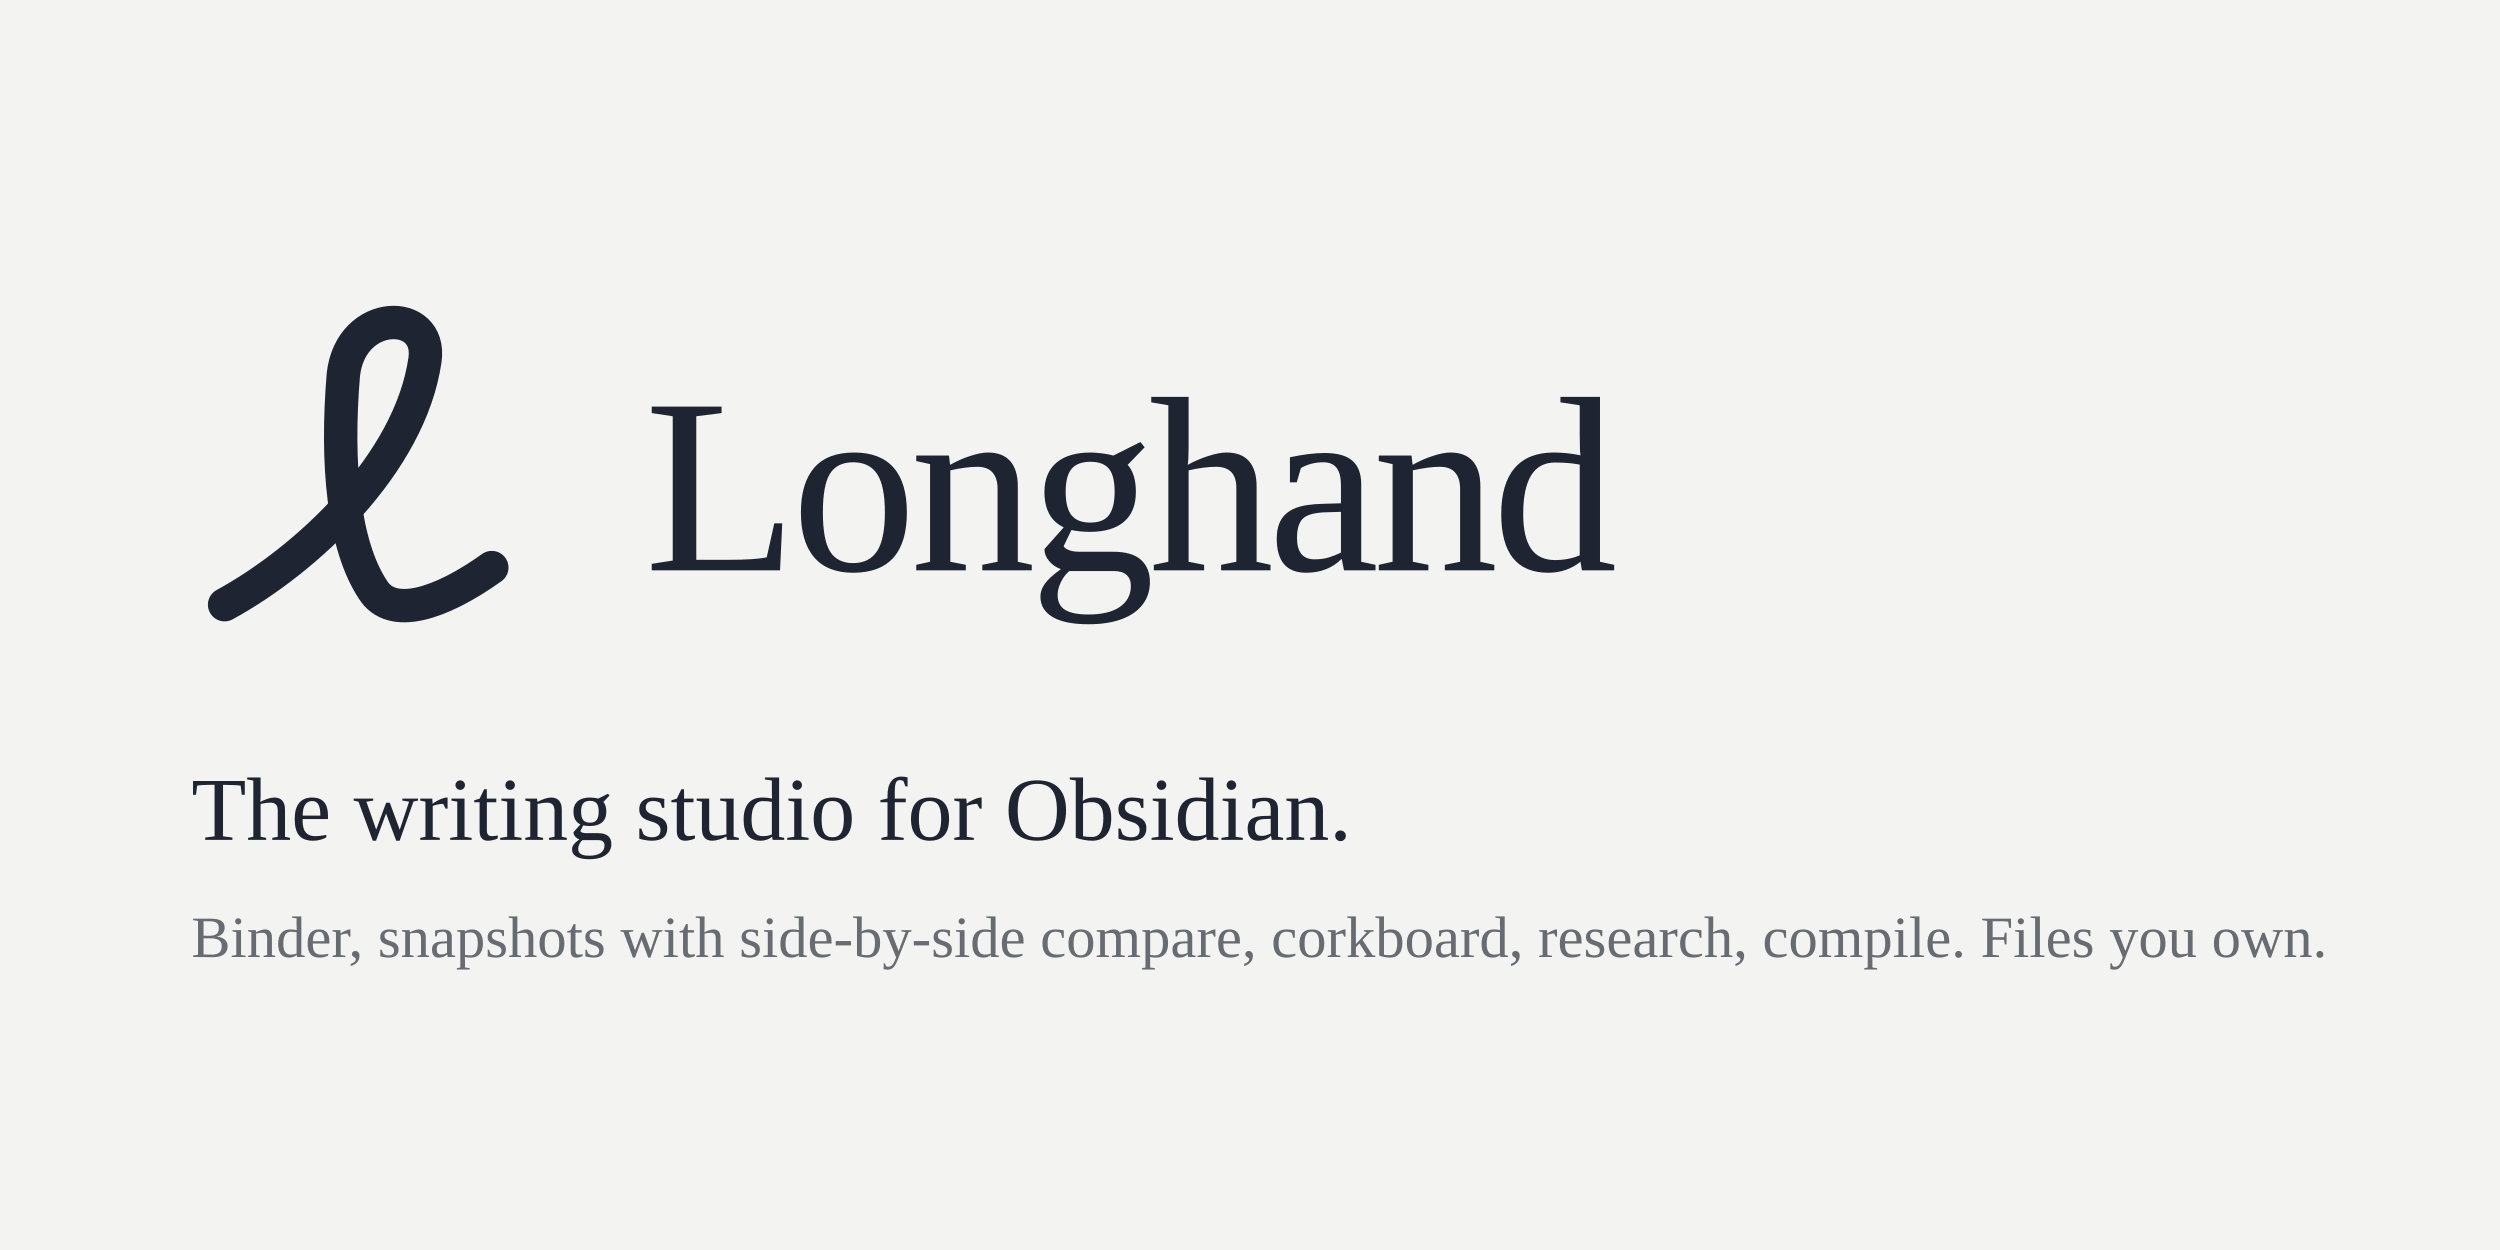
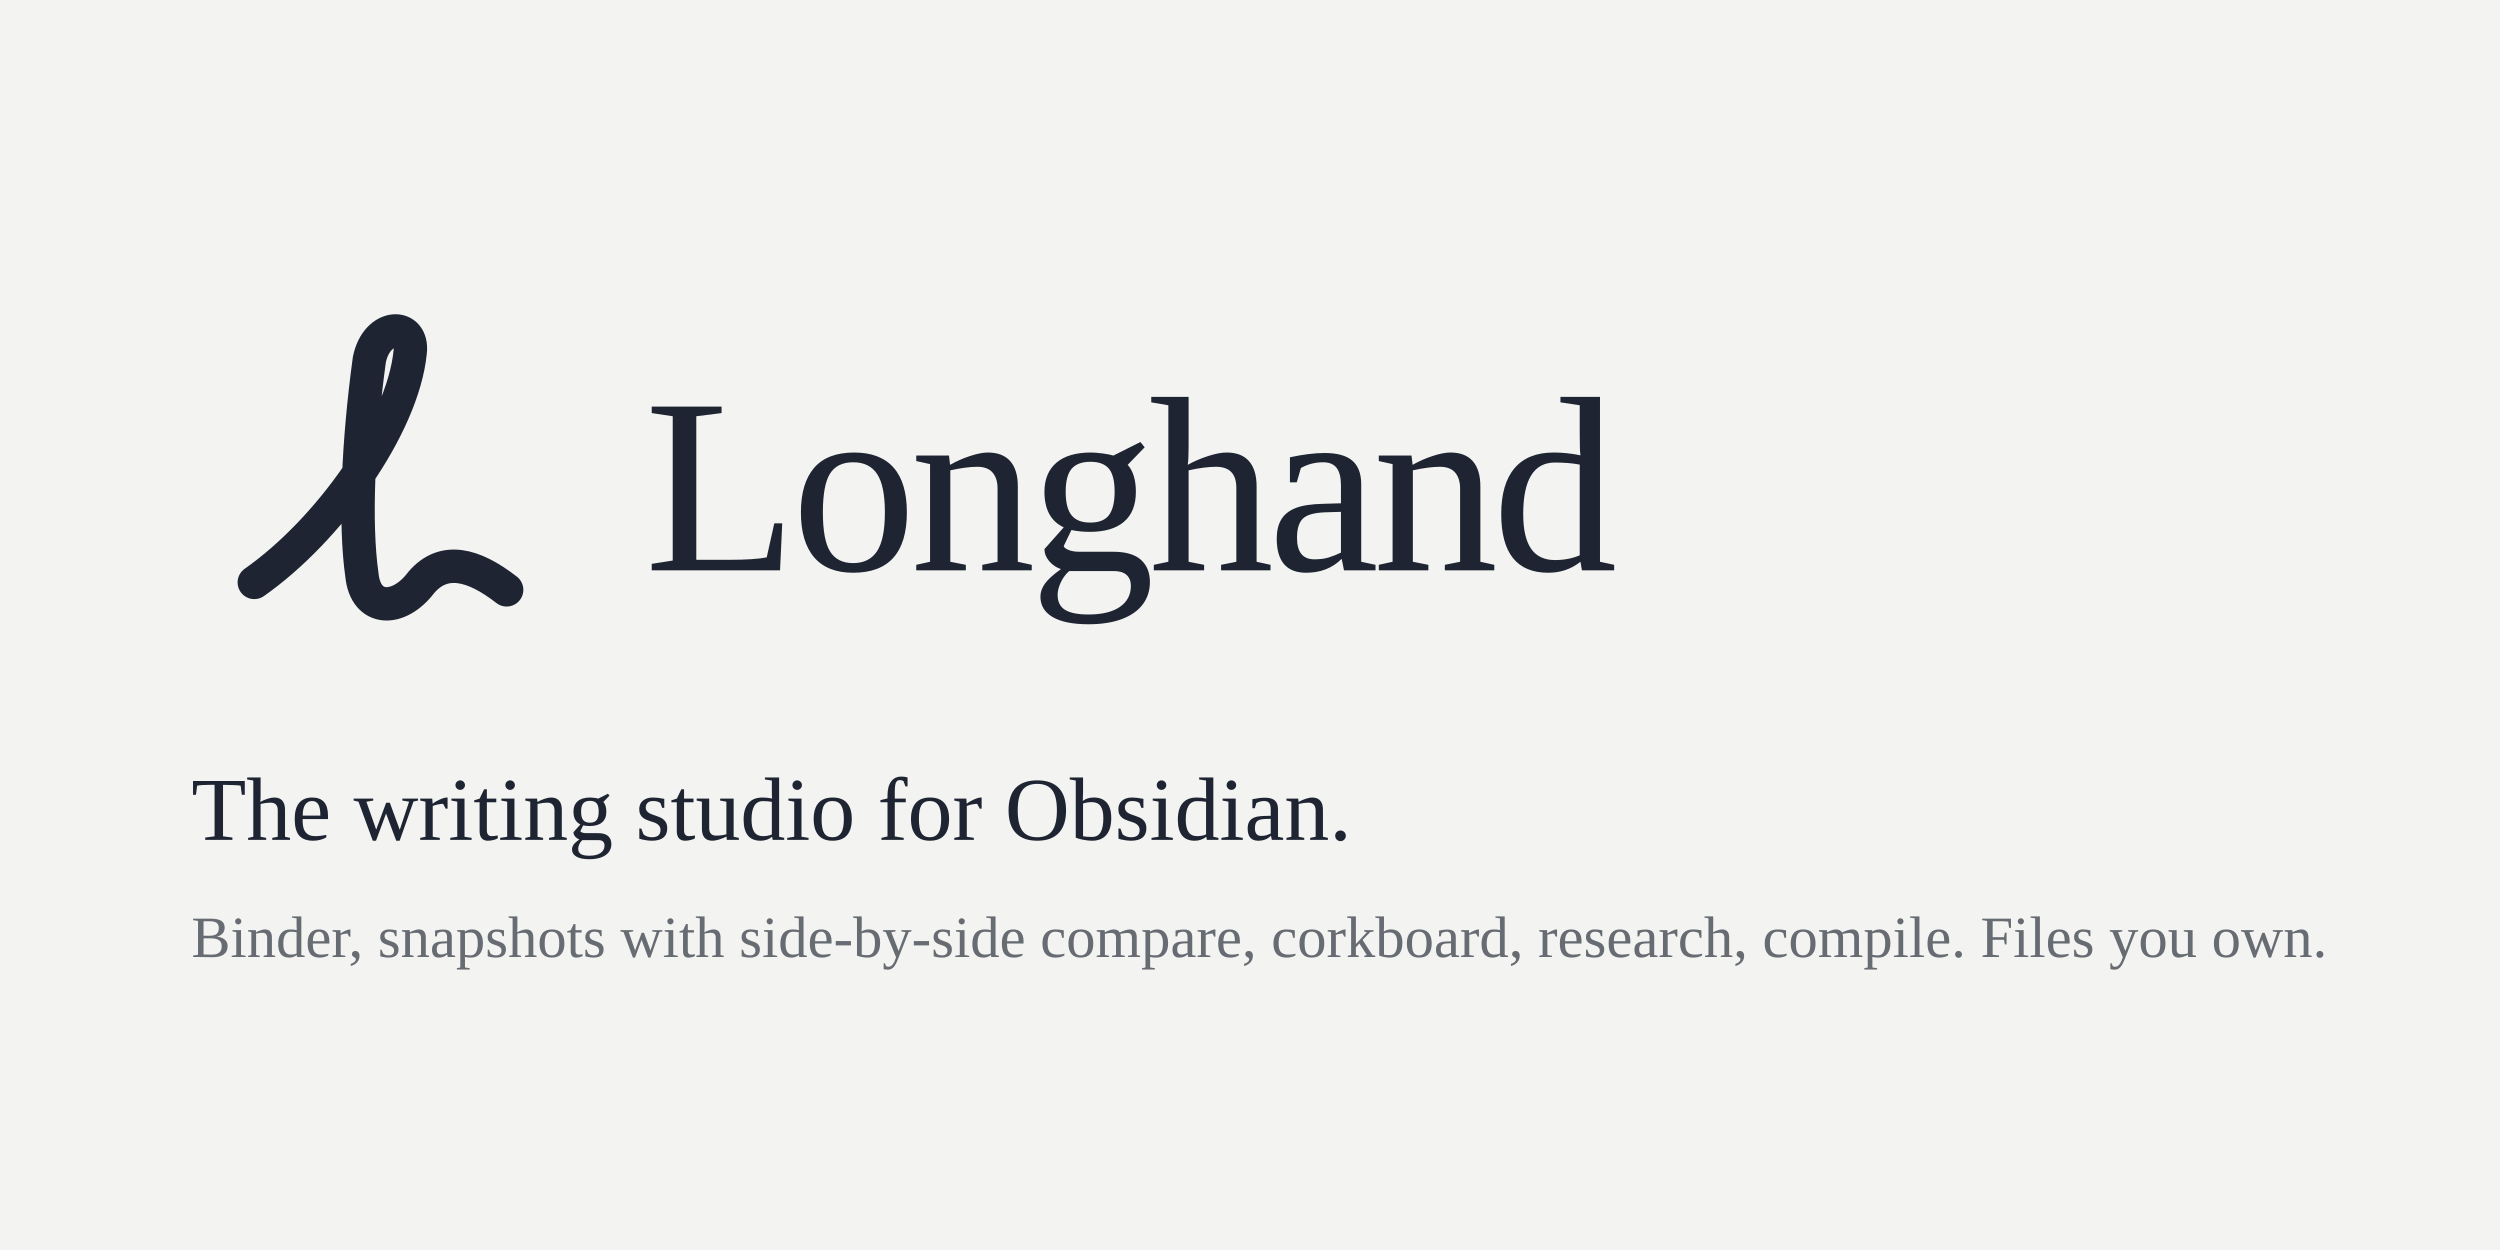
<svg xmlns="http://www.w3.org/2000/svg" viewBox="0 0 1280 640" width="1280" height="640">
  <rect width="1280" height="640" fill="#F3F4F1" />
  <g transform="translate(96 150) scale(1.9)">
-     <path d="M10 84 C 32 72, 60 46, 64 18 C 66 4, 44 4, 42 22 C 40 46, 42 68, 50 80 C 55 88, 68 84, 82 74" fill="none" stroke="#1E2432" stroke-width="9" stroke-linecap="round" stroke-linejoin="round" />
+     <path d="M18 78 C 38 64, 58 36, 60 16 C 61 8, 51 8, 49 18 C 46 40, 45 62, 47 76 C 48 86, 57 86, 63 78 C 69 71, 77 73, 86 80" fill="none" stroke="#1E2432" stroke-width="9" stroke-linecap="round" stroke-linejoin="round" />
  </g>
  <text x="330" y="292" font-family="Newsreader, Georgia, 'Times New Roman', serif" font-size="128" font-weight="500" letter-spacing="-3" fill="#1E2432">Longhand</text>
  <text x="98" y="430" font-family="Newsreader, Georgia, 'Times New Roman', serif" font-size="46" fill="#1E2432">The writing studio for Obsidian.</text>
  <text x="98" y="490" font-family="Newsreader, Georgia, 'Times New Roman', serif" font-size="30" fill="#676B72">Binder, snapshots with side-by-side compare, corkboard, research, compile. Files you own.</text>
</svg>
